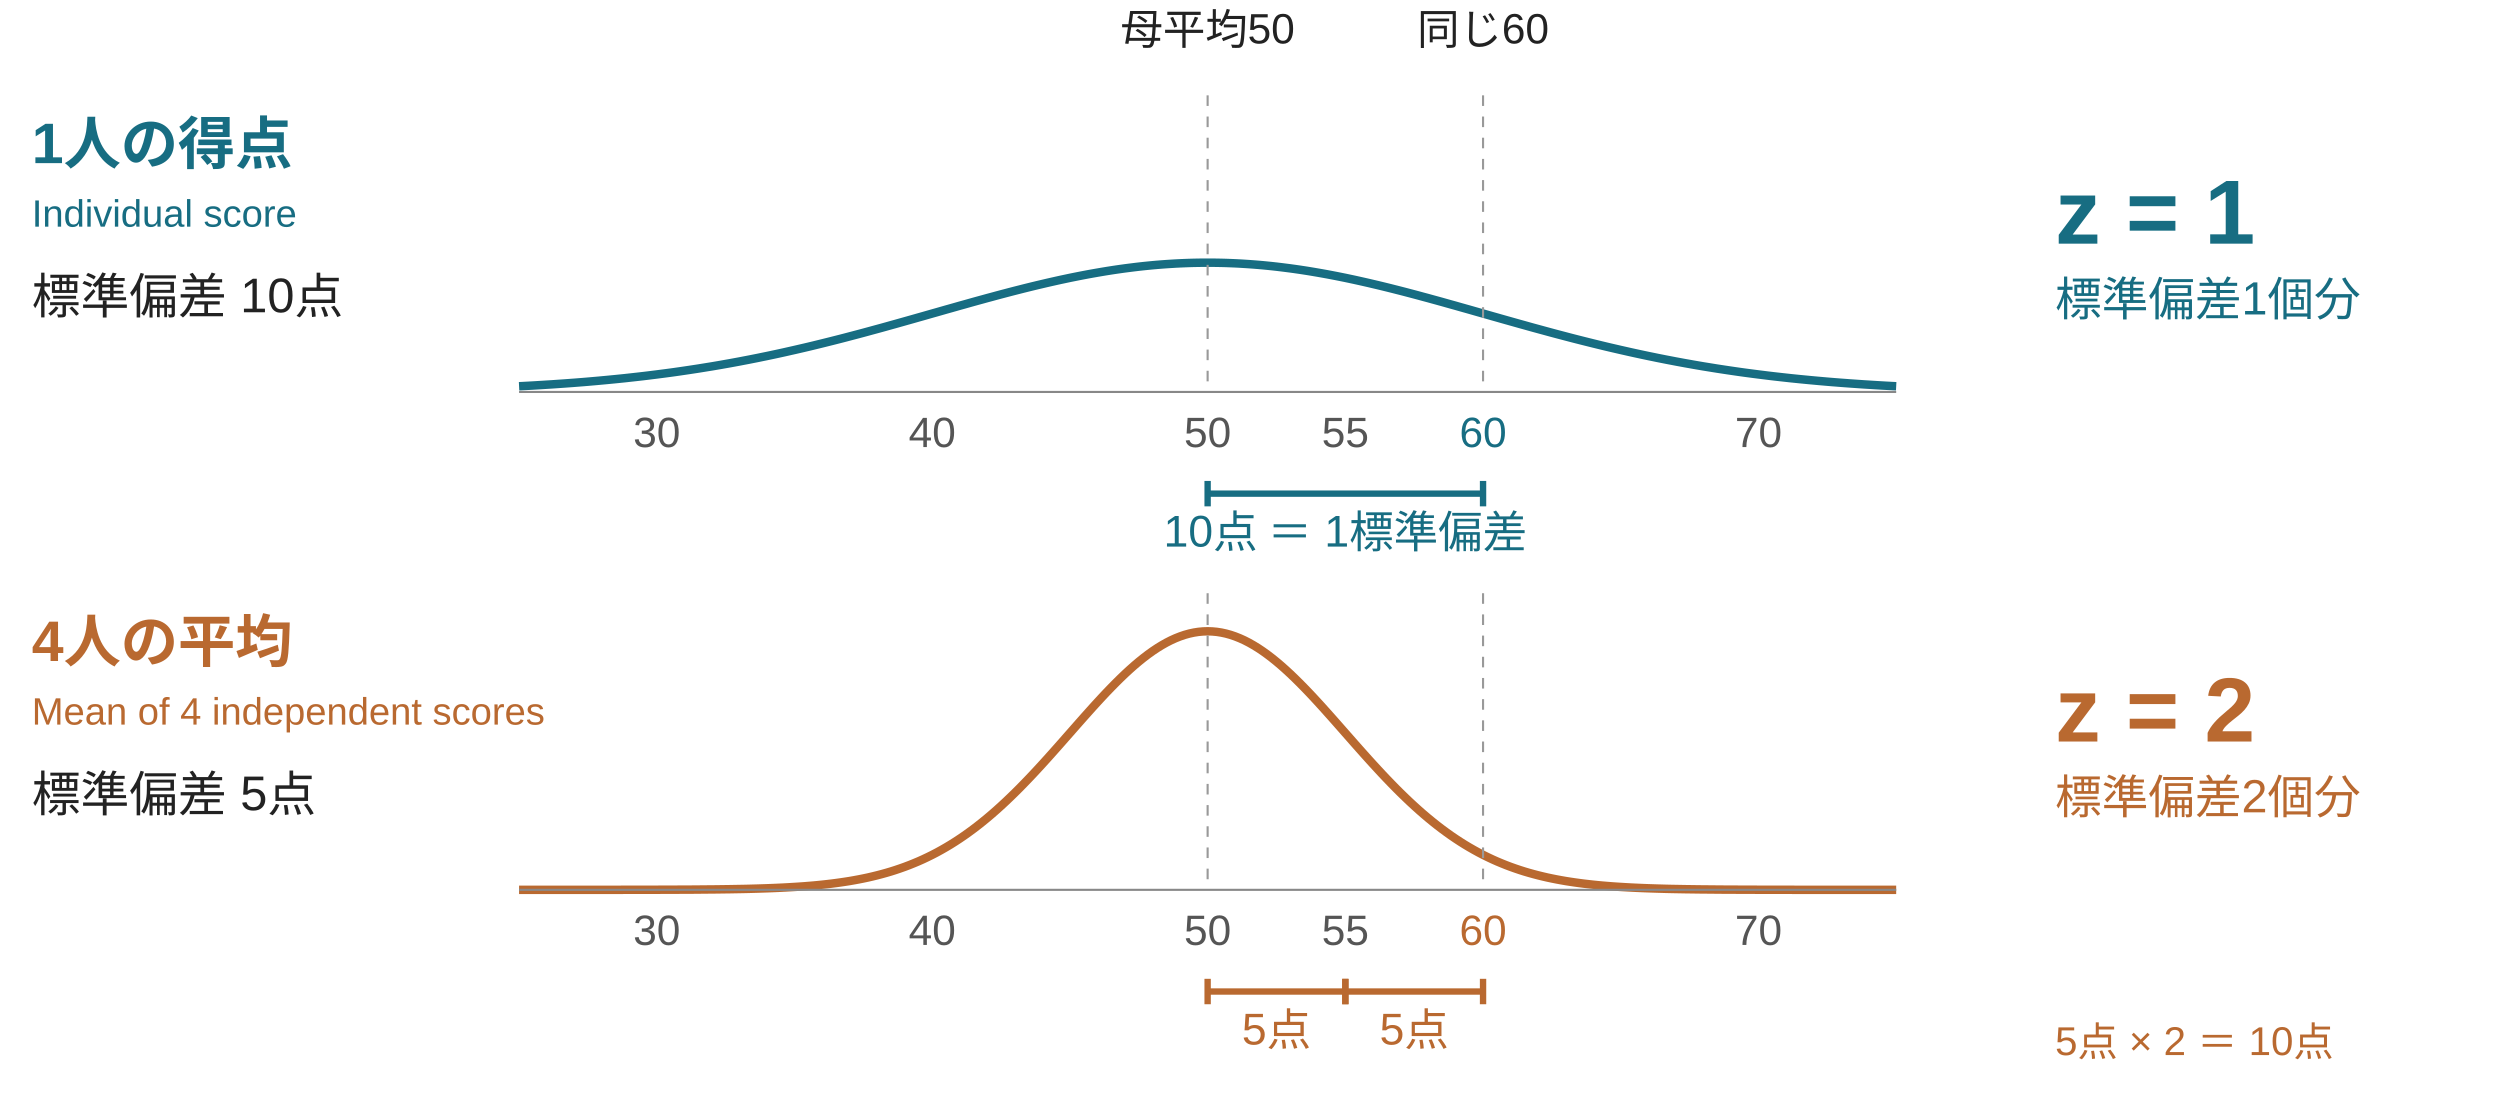
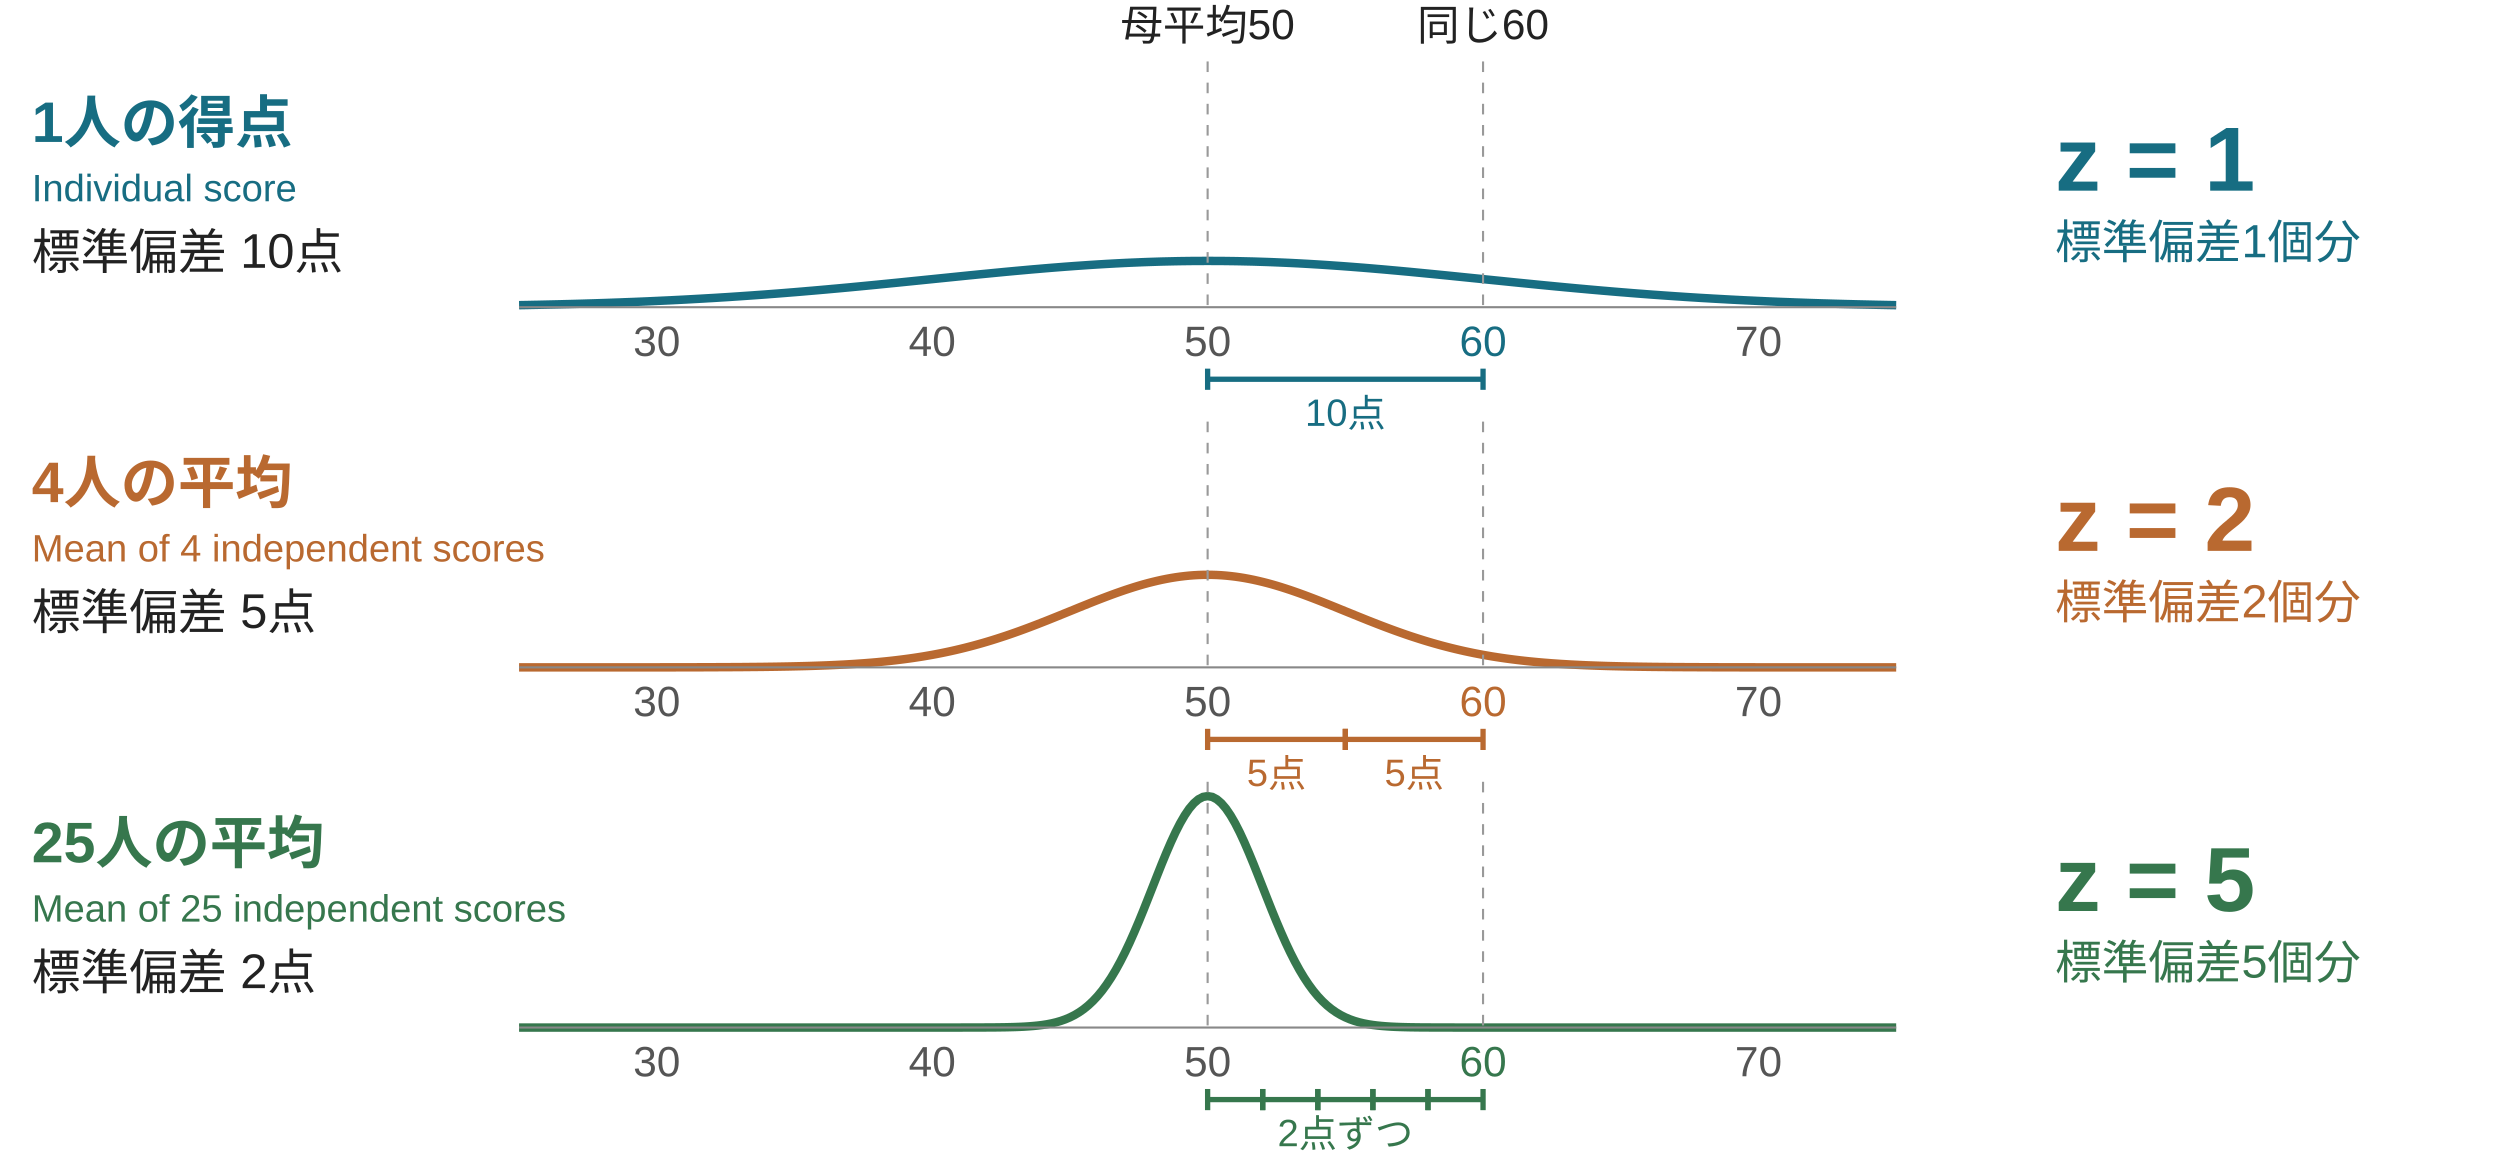
- <svg xmlns="http://www.w3.org/2000/svg" viewBox="0 0 1180 520" role="img" aria-label="同じ50点から60点の差10点。個人の標準偏差10点では1個分、4人の平均の標準偏差5点では2個分。">
+ <svg xmlns="http://www.w3.org/2000/svg" viewBox="0 0 1180 550" role="img" aria-label="同じ50点から60点の差10点。1人の標準偏差10点では1個分、4人の平均の標準偏差5点では2個分、25人の平均の標準偏差2点では5個分。">
  <g font-family="Arial,Hiragino Sans,sans-serif" fill="#222">
-     <text x="570" y="21" font-size="20" text-anchor="middle">母平均50</text>
-     <text x="700" y="21" font-size="20" text-anchor="middle">同じ60</text>
+     <text x="570" y="19" font-size="20" text-anchor="middle">母平均50</text>
+     <text x="700" y="19" font-size="20" text-anchor="middle">同じ60</text>
    <g>
-       <text x="15" y="77" font-size="27" fill="#176d82" font-weight="bold">1人の得点</text>
-       <text x="15" y="107" font-size="18" fill="#176d82">Individual score</text>
-       <text x="15" y="148" font-size="23">標準偏差 10点</text>
-       <path d="M245.00,182.32 L247.17,182.21 L249.33,182.09 L251.50,181.97 L253.67,181.84 L255.83,181.71 L258.00,181.57 L260.17,181.44 L262.33,181.29 L264.50,181.14 L266.67,180.99 L268.83,180.83 L271.00,180.67 L273.17,180.50 L275.33,180.33 L277.50,180.15 L279.67,179.96 L281.83,179.77 L284.00,179.57 L286.17,179.37 L288.33,179.16 L290.50,178.95 L292.67,178.73 L294.83,178.51 L297.00,178.27 L299.17,178.03 L301.33,177.79 L303.50,177.54 L305.67,177.28 L307.83,177.01 L310.00,176.74 L312.17,176.46 L314.33,176.18 L316.50,175.89 L318.67,175.59 L320.83,175.28 L323.00,174.96 L325.17,174.64 L327.33,174.31 L329.50,173.98 L331.67,173.63 L333.83,173.28 L336.00,172.93 L338.17,172.56 L340.33,172.19 L342.50,171.80 L344.67,171.42 L346.83,171.02 L349.00,170.62 L351.17,170.20 L353.33,169.79 L355.50,169.36 L357.67,168.93 L359.83,168.48 L362.00,168.04 L364.17,167.58 L366.33,167.12 L368.50,166.65 L370.67,166.17 L372.83,165.68 L375.00,165.19 L377.17,164.69 L379.33,164.19 L381.50,163.68 L383.67,163.16 L385.83,162.63 L388.00,162.10 L390.17,161.56 L392.33,161.02 L394.50,160.47 L396.67,159.92 L398.83,159.36 L401.00,158.79 L403.17,158.22 L405.33,157.65 L407.50,157.07 L409.67,156.48 L411.83,155.89 L414.00,155.30 L416.17,154.71 L418.33,154.11 L420.50,153.50 L422.67,152.90 L424.83,152.29 L427.00,151.68 L429.17,151.07 L431.33,150.46 L433.50,149.84 L435.67,149.23 L437.83,148.61 L440.00,147.99 L442.17,147.38 L444.33,146.76 L446.50,146.14 L448.67,145.53 L450.83,144.92 L453.00,144.30 L455.17,143.70 L457.33,143.09 L459.50,142.48 L461.67,141.88 L463.83,141.29 L466.00,140.69 L468.17,140.11 L470.33,139.52 L472.50,138.94 L474.67,138.37 L476.83,137.80 L479.00,137.24 L481.17,136.69 L483.33,136.14 L485.50,135.60 L487.67,135.07 L489.83,134.55 L492.00,134.04 L494.17,133.53 L496.33,133.04 L498.50,132.55 L500.67,132.07 L502.83,131.61 L505.00,131.15 L507.17,130.71 L509.33,130.28 L511.50,129.86 L513.67,129.45 L515.83,129.06 L518.00,128.68 L520.17,128.31 L522.33,127.95 L524.50,127.61 L526.67,127.28 L528.83,126.97 L531.00,126.67 L533.17,126.39 L535.33,126.12 L537.50,125.86 L539.67,125.62 L541.83,125.40 L544.00,125.19 L546.17,125.00 L548.33,124.83 L550.50,124.67 L552.67,124.53 L554.83,124.40 L557.00,124.29 L559.17,124.20 L561.33,124.12 L563.50,124.06 L565.67,124.02 L567.83,123.99 L570.00,123.99 L572.17,123.99 L574.33,124.02 L576.50,124.06 L578.67,124.12 L580.83,124.20 L583.00,124.29 L585.17,124.40 L587.33,124.53 L589.50,124.67 L591.67,124.83 L593.83,125.00 L596.00,125.19 L598.17,125.40 L600.33,125.62 L602.50,125.86 L604.67,126.12 L606.83,126.39 L609.00,126.67 L611.17,126.97 L613.33,127.28 L615.50,127.61 L617.67,127.95 L619.83,128.31 L622.00,128.68 L624.17,129.06 L626.33,129.45 L628.50,129.86 L630.67,130.28 L632.83,130.71 L635.00,131.15 L637.17,131.61 L639.33,132.07 L641.50,132.55 L643.67,133.04 L645.83,133.53 L648.00,134.04 L650.17,134.55 L652.33,135.07 L654.50,135.60 L656.67,136.14 L658.83,136.69 L661.00,137.24 L663.17,137.80 L665.33,138.37 L667.50,138.94 L669.67,139.52 L671.83,140.11 L674.00,140.69 L676.17,141.29 L678.33,141.88 L680.50,142.48 L682.67,143.09 L684.83,143.70 L687.00,144.30 L689.17,144.92 L691.33,145.53 L693.50,146.14 L695.67,146.76 L697.83,147.38 L700.00,147.99 L702.17,148.61 L704.33,149.23 L706.50,149.84 L708.67,150.46 L710.83,151.07 L713.00,151.68 L715.17,152.29 L717.33,152.90 L719.50,153.50 L721.67,154.11 L723.83,154.71 L726.00,155.30 L728.17,155.89 L730.33,156.48 L732.50,157.07 L734.67,157.65 L736.83,158.22 L739.00,158.79 L741.17,159.36 L743.33,159.92 L745.50,160.47 L747.67,161.02 L749.83,161.56 L752.00,162.10 L754.17,162.63 L756.33,163.16 L758.50,163.68 L760.67,164.19 L762.83,164.69 L765.00,165.19 L767.17,165.68 L769.33,166.17 L771.50,166.65 L773.67,167.12 L775.83,167.58 L778.00,168.04 L780.17,168.48 L782.33,168.93 L784.50,169.36 L786.67,169.79 L788.83,170.20 L791.00,170.62 L793.17,171.02 L795.33,171.42 L797.50,171.80 L799.67,172.19 L801.83,172.56 L804.00,172.93 L806.17,173.28 L808.33,173.63 L810.50,173.98 L812.67,174.31 L814.83,174.64 L817.00,174.96 L819.17,175.28 L821.33,175.59 L823.50,175.89 L825.67,176.18 L827.83,176.46 L830.00,176.74 L832.17,177.01 L834.33,177.28 L836.50,177.54 L838.67,177.79 L840.83,178.03 L843.00,178.27 L845.17,178.51 L847.33,178.73 L849.50,178.95 L851.67,179.16 L853.83,179.37 L856.00,179.57 L858.17,179.77 L860.33,179.96 L862.50,180.15 L864.67,180.33 L866.83,180.50 L869.00,180.67 L871.17,180.83 L873.33,180.99 L875.50,181.14 L877.67,181.29 L879.83,181.44 L882.00,181.57 L884.17,181.71 L886.33,181.84 L888.50,181.97 L890.67,182.09 L892.83,182.21 L895.00,182.32" fill="none" stroke="#176d82" stroke-width="4" />
-       <path d="M245 185H895" stroke="#888" />
-       <path d="M570 45V185 M700 45V185" stroke="#999" stroke-dasharray="5 5" />
-       <text x="310" y="211" text-anchor="middle" font-size="20" fill="#555">30</text>
-       <text x="440" y="211" text-anchor="middle" font-size="20" fill="#555">40</text>
-       <text x="570" y="211" text-anchor="middle" font-size="20" fill="#555">50</text>
-       <text x="635" y="211" text-anchor="middle" font-size="20" fill="#555">55</text>
-       <text x="700" y="211" text-anchor="middle" font-size="20" fill="#176d82">60</text>
-       <text x="830" y="211" text-anchor="middle" font-size="20" fill="#555">70</text>
-       <path d="M570 227v12 M570 233H700 M700 227v12" stroke="#176d82" stroke-width="3" fill="none" />
-       <text x="635" y="258" fill="#176d82" font-size="21" text-anchor="middle">10点 ＝ 1標準偏差</text>
-       <text x="970" y="115" fill="#176d82" font-size="43" font-weight="bold">z = 1</text>
-       <text x="970" y="149" fill="#176d82" font-size="22">標準偏差1個分</text>
+       <text x="15" y="67" font-size="27" fill="#176d82" font-weight="bold">1人の得点</text>
+       <text x="15" y="95" font-size="18" fill="#176d82">Individual score</text>
+       <text x="15" y="127" font-size="23">標準偏差 10点</text>
+       <path d="M245.00,144.04 L247.17,144.00 L249.33,143.96 L251.50,143.91 L253.67,143.87 L255.83,143.82 L258.00,143.77 L260.17,143.72 L262.33,143.67 L264.50,143.62 L266.67,143.56 L268.83,143.51 L271.00,143.45 L273.17,143.39 L275.33,143.33 L277.50,143.26 L279.67,143.20 L281.83,143.13 L284.00,143.06 L286.17,142.99 L288.33,142.91 L290.50,142.83 L292.67,142.76 L294.83,142.67 L297.00,142.59 L299.17,142.51 L301.33,142.42 L303.50,142.33 L305.67,142.24 L307.83,142.14 L310.00,142.04 L312.17,141.94 L314.33,141.84 L316.50,141.74 L318.67,141.63 L320.83,141.52 L323.00,141.41 L325.17,141.29 L327.33,141.17 L329.50,141.05 L331.67,140.93 L333.83,140.80 L336.00,140.68 L338.17,140.55 L340.33,140.41 L342.50,140.28 L344.67,140.14 L346.83,139.99 L349.00,139.85 L351.17,139.70 L353.33,139.55 L355.50,139.40 L357.67,139.24 L359.83,139.09 L362.00,138.93 L364.17,138.76 L366.33,138.60 L368.50,138.43 L370.67,138.26 L372.83,138.08 L375.00,137.91 L377.17,137.73 L379.33,137.55 L381.50,137.36 L383.67,137.18 L385.83,136.99 L388.00,136.80 L390.17,136.61 L392.33,136.41 L394.50,136.22 L396.67,136.02 L398.83,135.82 L401.00,135.62 L403.17,135.41 L405.33,135.21 L407.50,135.00 L409.67,134.79 L411.83,134.58 L414.00,134.37 L416.17,134.15 L418.33,133.94 L420.50,133.72 L422.67,133.51 L424.83,133.29 L427.00,133.07 L429.17,132.85 L431.33,132.63 L433.50,132.41 L435.67,132.19 L437.83,131.97 L440.00,131.75 L442.17,131.53 L444.33,131.31 L446.50,131.09 L448.67,130.87 L450.83,130.65 L453.00,130.43 L455.17,130.21 L457.33,129.99 L459.50,129.78 L461.67,129.56 L463.83,129.35 L466.00,129.14 L468.17,128.93 L470.33,128.72 L472.50,128.51 L474.67,128.30 L476.83,128.10 L479.00,127.90 L481.17,127.70 L483.33,127.51 L485.50,127.31 L487.67,127.12 L489.83,126.94 L492.00,126.75 L494.17,126.57 L496.33,126.39 L498.50,126.22 L500.67,126.05 L502.83,125.88 L505.00,125.72 L507.17,125.56 L509.33,125.41 L511.50,125.26 L513.67,125.11 L515.83,124.97 L518.00,124.83 L520.17,124.70 L522.33,124.57 L524.50,124.45 L526.67,124.33 L528.83,124.22 L531.00,124.11 L533.17,124.01 L535.33,123.92 L537.50,123.83 L539.67,123.74 L541.83,123.66 L544.00,123.59 L546.17,123.52 L548.33,123.45 L550.50,123.40 L552.67,123.35 L554.83,123.30 L557.00,123.26 L559.17,123.23 L561.33,123.20 L563.50,123.18 L565.67,123.17 L567.83,123.16 L570.00,123.15 L572.17,123.16 L574.33,123.17 L576.50,123.18 L578.67,123.20 L580.83,123.23 L583.00,123.26 L585.17,123.30 L587.33,123.35 L589.50,123.40 L591.67,123.45 L593.83,123.52 L596.00,123.59 L598.17,123.66 L600.33,123.74 L602.50,123.83 L604.67,123.92 L606.83,124.01 L609.00,124.11 L611.17,124.22 L613.33,124.33 L615.50,124.45 L617.67,124.57 L619.83,124.70 L622.00,124.83 L624.17,124.97 L626.33,125.11 L628.50,125.26 L630.67,125.41 L632.83,125.56 L635.00,125.72 L637.17,125.88 L639.33,126.05 L641.50,126.22 L643.67,126.39 L645.83,126.57 L648.00,126.75 L650.17,126.94 L652.33,127.12 L654.50,127.31 L656.67,127.51 L658.83,127.70 L661.00,127.90 L663.17,128.10 L665.33,128.30 L667.50,128.51 L669.67,128.72 L671.83,128.93 L674.00,129.14 L676.17,129.35 L678.33,129.56 L680.50,129.78 L682.67,129.99 L684.83,130.21 L687.00,130.43 L689.17,130.65 L691.33,130.87 L693.50,131.09 L695.67,131.31 L697.83,131.53 L700.00,131.75 L702.17,131.97 L704.33,132.19 L706.50,132.41 L708.67,132.63 L710.83,132.85 L713.00,133.07 L715.17,133.29 L717.33,133.51 L719.50,133.72 L721.67,133.94 L723.83,134.15 L726.00,134.37 L728.17,134.58 L730.33,134.79 L732.50,135.00 L734.67,135.21 L736.83,135.41 L739.00,135.62 L741.17,135.82 L743.33,136.02 L745.50,136.22 L747.67,136.41 L749.83,136.61 L752.00,136.80 L754.17,136.99 L756.33,137.18 L758.50,137.36 L760.67,137.55 L762.83,137.73 L765.00,137.91 L767.17,138.08 L769.33,138.26 L771.50,138.43 L773.67,138.60 L775.83,138.76 L778.00,138.93 L780.17,139.09 L782.33,139.24 L784.50,139.40 L786.67,139.55 L788.83,139.70 L791.00,139.85 L793.17,139.99 L795.33,140.14 L797.50,140.28 L799.67,140.41 L801.83,140.55 L804.00,140.68 L806.17,140.80 L808.33,140.93 L810.50,141.05 L812.67,141.17 L814.83,141.29 L817.00,141.41 L819.17,141.52 L821.33,141.63 L823.50,141.74 L825.67,141.84 L827.83,141.94 L830.00,142.04 L832.17,142.14 L834.33,142.24 L836.50,142.33 L838.67,142.42 L840.83,142.51 L843.00,142.59 L845.17,142.67 L847.33,142.76 L849.50,142.83 L851.67,142.91 L853.83,142.99 L856.00,143.06 L858.17,143.13 L860.33,143.20 L862.50,143.26 L864.67,143.33 L866.83,143.39 L869.00,143.45 L871.17,143.51 L873.33,143.56 L875.50,143.62 L877.67,143.67 L879.83,143.72 L882.00,143.77 L884.17,143.82 L886.33,143.87 L888.50,143.91 L890.67,143.96 L892.83,144.00 L895.00,144.04" fill="none" stroke="#176d82" stroke-width="4" />
+       <path d="M245 145H895" stroke="#888" />
+       <path d="M570 29V145 M700 29V145" stroke="#999" stroke-dasharray="5 5" />
+       <text x="310" y="168" text-anchor="middle" font-size="20" fill="#555">30</text>
+       <text x="440" y="168" text-anchor="middle" font-size="20" fill="#555">40</text>
+       <text x="570" y="168" text-anchor="middle" font-size="20" fill="#555">50</text>
+       <text x="700" y="168" text-anchor="middle" font-size="20" fill="#176d82">60</text>
+       <text x="830" y="168" text-anchor="middle" font-size="20" fill="#555">70</text>
+       <path d="M570 174v10 M570 179H700 M700 174v10" stroke="#176d82" stroke-width="2.5" fill="none" />
+       <text x="635" y="201" fill="#176d82" font-size="18" text-anchor="middle">10点</text>
+       <text x="970" y="90" fill="#176d82" font-size="43" font-weight="bold">z = 1</text>
+       <text x="970" y="122" fill="#176d82" font-size="22">標準偏差1個分</text>
    </g>
    <g>
-       <text x="15" y="312" font-size="27" fill="#b96930" font-weight="bold">4人の平均</text>
-       <text x="15" y="342" font-size="18" fill="#b96930">Mean of 4 independent scores</text>
-       <text x="15" y="383" font-size="23">標準偏差 5点</text>
-       <path d="M245.00,420.00 L247.17,420.00 L249.33,420.00 L251.50,420.00 L253.67,420.00 L255.83,420.00 L258.00,420.00 L260.17,420.00 L262.33,420.00 L264.50,420.00 L266.67,420.00 L268.83,420.00 L271.00,420.00 L273.17,420.00 L275.33,420.00 L277.50,420.00 L279.67,419.99 L281.83,419.99 L284.00,419.99 L286.17,419.99 L288.33,419.99 L290.50,419.99 L292.67,419.99 L294.83,419.98 L297.00,419.98 L299.17,419.98 L301.33,419.98 L303.50,419.97 L305.67,419.97 L307.83,419.96 L310.00,419.96 L312.17,419.95 L314.33,419.95 L316.50,419.94 L318.67,419.93 L320.83,419.92 L323.00,419.91 L325.17,419.90 L327.33,419.89 L329.50,419.87 L331.67,419.85 L333.83,419.83 L336.00,419.81 L338.17,419.79 L340.33,419.76 L342.50,419.73 L344.67,419.70 L346.83,419.66 L349.00,419.62 L351.17,419.58 L353.33,419.53 L355.50,419.47 L357.67,419.41 L359.83,419.34 L362.00,419.27 L364.17,419.19 L366.33,419.10 L368.50,419.00 L370.67,418.89 L372.83,418.77 L375.00,418.64 L377.17,418.50 L379.33,418.35 L381.50,418.18 L383.67,418.00 L385.83,417.80 L388.00,417.58 L390.17,417.34 L392.33,417.09 L394.50,416.81 L396.67,416.51 L398.83,416.19 L401.00,415.85 L403.17,415.47 L405.33,415.07 L407.50,414.64 L409.67,414.18 L411.83,413.68 L414.00,413.15 L416.17,412.58 L418.33,411.98 L420.50,411.34 L422.67,410.65 L424.83,409.92 L427.00,409.15 L429.17,408.33 L431.33,407.46 L433.50,406.55 L435.67,405.58 L437.83,404.56 L440.00,403.49 L442.17,402.36 L444.33,401.17 L446.50,399.93 L448.67,398.63 L450.83,397.27 L453.00,395.85 L455.17,394.37 L457.33,392.83 L459.50,391.23 L461.67,389.57 L463.83,387.85 L466.00,386.07 L468.17,384.23 L470.33,382.34 L472.50,380.38 L474.67,378.37 L476.83,376.31 L479.00,374.20 L481.17,372.04 L483.33,369.83 L485.50,367.58 L487.67,365.29 L489.83,362.96 L492.00,360.60 L494.17,358.21 L496.33,355.80 L498.50,353.36 L500.67,350.91 L502.83,348.45 L505.00,345.99 L507.17,343.52 L509.33,341.06 L511.50,338.61 L513.67,336.18 L515.83,333.77 L518.00,331.39 L520.17,329.04 L522.33,326.74 L524.50,324.49 L526.67,322.29 L528.83,320.15 L531.00,318.07 L533.17,316.07 L535.33,314.15 L537.50,312.31 L539.67,310.56 L541.83,308.91 L544.00,307.35 L546.17,305.90 L548.33,304.57 L550.50,303.34 L552.67,302.23 L554.83,301.25 L557.00,300.39 L559.17,299.65 L561.33,299.05 L563.50,298.58 L565.67,298.24 L567.83,298.04 L570.00,297.97 L572.17,298.04 L574.33,298.24 L576.50,298.58 L578.67,299.05 L580.83,299.65 L583.00,300.39 L585.17,301.25 L587.33,302.23 L589.50,303.34 L591.67,304.57 L593.83,305.90 L596.00,307.35 L598.17,308.91 L600.33,310.56 L602.50,312.31 L604.67,314.15 L606.83,316.07 L609.00,318.07 L611.17,320.15 L613.33,322.29 L615.50,324.49 L617.67,326.74 L619.83,329.04 L622.00,331.39 L624.17,333.77 L626.33,336.18 L628.50,338.61 L630.67,341.06 L632.83,343.52 L635.00,345.99 L637.17,348.45 L639.33,350.91 L641.50,353.36 L643.67,355.80 L645.83,358.21 L648.00,360.60 L650.17,362.96 L652.33,365.29 L654.50,367.58 L656.67,369.83 L658.83,372.04 L661.00,374.20 L663.17,376.31 L665.33,378.37 L667.50,380.38 L669.67,382.34 L671.83,384.23 L674.00,386.07 L676.17,387.85 L678.33,389.57 L680.50,391.23 L682.67,392.83 L684.83,394.37 L687.00,395.85 L689.17,397.27 L691.33,398.63 L693.50,399.93 L695.67,401.17 L697.83,402.36 L700.00,403.49 L702.17,404.56 L704.33,405.58 L706.50,406.55 L708.67,407.46 L710.83,408.33 L713.00,409.15 L715.17,409.92 L717.33,410.65 L719.50,411.34 L721.67,411.98 L723.83,412.58 L726.00,413.15 L728.17,413.68 L730.33,414.18 L732.50,414.64 L734.67,415.07 L736.83,415.47 L739.00,415.85 L741.17,416.19 L743.33,416.51 L745.50,416.81 L747.67,417.09 L749.83,417.34 L752.00,417.58 L754.17,417.80 L756.33,418.00 L758.50,418.18 L760.67,418.35 L762.83,418.50 L765.00,418.64 L767.17,418.77 L769.33,418.89 L771.50,419.00 L773.67,419.10 L775.83,419.19 L778.00,419.27 L780.17,419.34 L782.33,419.41 L784.50,419.47 L786.67,419.53 L788.83,419.58 L791.00,419.62 L793.17,419.66 L795.33,419.70 L797.50,419.73 L799.67,419.76 L801.83,419.79 L804.00,419.81 L806.17,419.83 L808.33,419.85 L810.50,419.87 L812.67,419.89 L814.83,419.90 L817.00,419.91 L819.17,419.92 L821.33,419.93 L823.50,419.94 L825.67,419.95 L827.83,419.95 L830.00,419.96 L832.17,419.96 L834.33,419.97 L836.50,419.97 L838.67,419.98 L840.83,419.98 L843.00,419.98 L845.17,419.98 L847.33,419.99 L849.50,419.99 L851.67,419.99 L853.83,419.99 L856.00,419.99 L858.17,419.99 L860.33,419.99 L862.50,420.00 L864.67,420.00 L866.83,420.00 L869.00,420.00 L871.17,420.00 L873.33,420.00 L875.50,420.00 L877.67,420.00 L879.83,420.00 L882.00,420.00 L884.17,420.00 L886.33,420.00 L888.50,420.00 L890.67,420.00 L892.83,420.00 L895.00,420.00" fill="none" stroke="#b96930" stroke-width="4" />
-       <path d="M245 420H895" stroke="#888" />
-       <path d="M570 280V420 M700 280V420" stroke="#999" stroke-dasharray="5 5" />
-       <text x="310" y="446" text-anchor="middle" font-size="20" fill="#555">30</text>
-       <text x="440" y="446" text-anchor="middle" font-size="20" fill="#555">40</text>
-       <text x="570" y="446" text-anchor="middle" font-size="20" fill="#555">50</text>
-       <text x="635" y="446" text-anchor="middle" font-size="20" fill="#555">55</text>
-       <text x="700" y="446" text-anchor="middle" font-size="20" fill="#b96930">60</text>
-       <text x="830" y="446" text-anchor="middle" font-size="20" fill="#555">70</text>
-       <path d="M570 462v12 M570 468H635 M635 462v12" stroke="#b96930" stroke-width="3" fill="none" />
-       <text x="602.5" y="493" fill="#b96930" font-size="21" text-anchor="middle">5点</text>
-       <path d="M635 462v12 M635 468H700 M700 462v12" stroke="#b96930" stroke-width="3" fill="none" />
-       <text x="667.5" y="493" fill="#b96930" font-size="21" text-anchor="middle">5点</text>
-       <text x="970" y="350" fill="#b96930" font-size="43" font-weight="bold">z = 2</text>
-       <text x="970" y="384" fill="#b96930" font-size="22">標準偏差2個分</text>
+       <text x="15" y="237" font-size="27" fill="#b96930" font-weight="bold">4人の平均</text>
+       <text x="15" y="265" font-size="18" fill="#b96930">Mean of 4 independent scores</text>
+       <text x="15" y="297" font-size="23">標準偏差 5点</text>
+       <path d="M245.00,315.00 L247.17,315.00 L249.33,315.00 L251.50,315.00 L253.67,315.00 L255.83,315.00 L258.00,315.00 L260.17,315.00 L262.33,315.00 L264.50,315.00 L266.67,315.00 L268.83,315.00 L271.00,315.00 L273.17,315.00 L275.33,315.00 L277.50,315.00 L279.67,315.00 L281.83,315.00 L284.00,315.00 L286.17,315.00 L288.33,315.00 L290.50,315.00 L292.67,315.00 L294.83,314.99 L297.00,314.99 L299.17,314.99 L301.33,314.99 L303.50,314.99 L305.67,314.99 L307.83,314.99 L310.00,314.99 L312.17,314.98 L314.33,314.98 L316.50,314.98 L318.67,314.98 L320.83,314.97 L323.00,314.97 L325.17,314.96 L327.33,314.96 L329.50,314.95 L331.67,314.95 L333.83,314.94 L336.00,314.93 L338.17,314.92 L340.33,314.91 L342.50,314.90 L344.67,314.89 L346.83,314.88 L349.00,314.87 L351.17,314.85 L353.33,314.83 L355.50,314.81 L357.67,314.79 L359.83,314.77 L362.00,314.74 L364.17,314.71 L366.33,314.68 L368.50,314.64 L370.67,314.60 L372.83,314.56 L375.00,314.51 L377.17,314.46 L379.33,314.41 L381.50,314.35 L383.67,314.28 L385.83,314.21 L388.00,314.13 L390.17,314.05 L392.33,313.96 L394.50,313.86 L396.67,313.75 L398.83,313.64 L401.00,313.51 L403.17,313.38 L405.33,313.23 L407.50,313.08 L409.67,312.91 L411.83,312.74 L414.00,312.55 L416.17,312.34 L418.33,312.13 L420.50,311.90 L422.67,311.65 L424.83,311.39 L427.00,311.11 L429.17,310.82 L431.33,310.51 L433.50,310.18 L435.67,309.84 L437.83,309.47 L440.00,309.09 L442.17,308.68 L444.33,308.26 L446.50,307.81 L448.67,307.35 L450.83,306.86 L453.00,306.35 L455.17,305.82 L457.33,305.27 L459.50,304.70 L461.67,304.10 L463.83,303.49 L466.00,302.85 L468.17,302.19 L470.33,301.51 L472.50,300.81 L474.67,300.10 L476.83,299.36 L479.00,298.60 L481.17,297.83 L483.33,297.04 L485.50,296.23 L487.67,295.41 L489.83,294.58 L492.00,293.73 L494.17,292.88 L496.33,292.01 L498.50,291.14 L500.67,290.26 L502.83,289.38 L505.00,288.50 L507.17,287.62 L509.33,286.73 L511.50,285.86 L513.67,284.99 L515.83,284.12 L518.00,283.27 L520.17,282.43 L522.33,281.61 L524.50,280.80 L526.67,280.01 L528.83,279.25 L531.00,278.50 L533.17,277.79 L535.33,277.10 L537.50,276.44 L539.67,275.81 L541.83,275.22 L544.00,274.67 L546.17,274.15 L548.33,273.67 L550.50,273.23 L552.67,272.83 L554.83,272.48 L557.00,272.17 L559.17,271.91 L561.33,271.69 L563.50,271.52 L565.67,271.40 L567.83,271.33 L570.00,271.31 L572.17,271.33 L574.33,271.40 L576.50,271.52 L578.67,271.69 L580.83,271.91 L583.00,272.17 L585.17,272.48 L587.33,272.83 L589.50,273.23 L591.67,273.67 L593.83,274.15 L596.00,274.67 L598.17,275.22 L600.33,275.81 L602.50,276.44 L604.67,277.10 L606.83,277.79 L609.00,278.50 L611.17,279.25 L613.33,280.01 L615.50,280.80 L617.67,281.61 L619.83,282.43 L622.00,283.27 L624.17,284.12 L626.33,284.99 L628.50,285.86 L630.67,286.73 L632.83,287.62 L635.00,288.50 L637.17,289.38 L639.33,290.26 L641.50,291.14 L643.67,292.01 L645.83,292.88 L648.00,293.73 L650.17,294.58 L652.33,295.41 L654.50,296.23 L656.67,297.04 L658.83,297.83 L661.00,298.60 L663.17,299.36 L665.33,300.10 L667.50,300.81 L669.67,301.51 L671.83,302.19 L674.00,302.85 L676.17,303.49 L678.33,304.10 L680.50,304.70 L682.67,305.27 L684.83,305.82 L687.00,306.35 L689.17,306.86 L691.33,307.35 L693.50,307.81 L695.67,308.26 L697.83,308.68 L700.00,309.09 L702.17,309.47 L704.33,309.84 L706.50,310.18 L708.67,310.51 L710.83,310.82 L713.00,311.11 L715.17,311.39 L717.33,311.65 L719.50,311.90 L721.67,312.13 L723.83,312.34 L726.00,312.55 L728.17,312.74 L730.33,312.91 L732.50,313.08 L734.67,313.23 L736.83,313.38 L739.00,313.51 L741.17,313.64 L743.33,313.75 L745.50,313.86 L747.67,313.96 L749.83,314.05 L752.00,314.13 L754.17,314.21 L756.33,314.28 L758.50,314.35 L760.67,314.41 L762.83,314.46 L765.00,314.51 L767.17,314.56 L769.33,314.60 L771.50,314.64 L773.67,314.68 L775.83,314.71 L778.00,314.74 L780.17,314.77 L782.33,314.79 L784.50,314.81 L786.67,314.83 L788.83,314.85 L791.00,314.87 L793.17,314.88 L795.33,314.89 L797.50,314.90 L799.67,314.91 L801.83,314.92 L804.00,314.93 L806.17,314.94 L808.33,314.95 L810.50,314.95 L812.67,314.96 L814.83,314.96 L817.00,314.97 L819.17,314.97 L821.33,314.98 L823.50,314.98 L825.67,314.98 L827.83,314.98 L830.00,314.99 L832.17,314.99 L834.33,314.99 L836.50,314.99 L838.67,314.99 L840.83,314.99 L843.00,314.99 L845.17,314.99 L847.33,315.00 L849.50,315.00 L851.67,315.00 L853.83,315.00 L856.00,315.00 L858.17,315.00 L860.33,315.00 L862.50,315.00 L864.67,315.00 L866.83,315.00 L869.00,315.00 L871.17,315.00 L873.33,315.00 L875.50,315.00 L877.67,315.00 L879.83,315.00 L882.00,315.00 L884.17,315.00 L886.33,315.00 L888.50,315.00 L890.67,315.00 L892.83,315.00 L895.00,315.00" fill="none" stroke="#b96930" stroke-width="4" />
+       <path d="M245 315H895" stroke="#888" />
+       <path d="M570 199V315 M700 199V315" stroke="#999" stroke-dasharray="5 5" />
+       <text x="310" y="338" text-anchor="middle" font-size="20" fill="#555">30</text>
+       <text x="440" y="338" text-anchor="middle" font-size="20" fill="#555">40</text>
+       <text x="570" y="338" text-anchor="middle" font-size="20" fill="#555">50</text>
+       <text x="700" y="338" text-anchor="middle" font-size="20" fill="#b96930">60</text>
+       <text x="830" y="338" text-anchor="middle" font-size="20" fill="#555">70</text>
+       <path d="M570 344v10 M570 349H635 M635 344v10" stroke="#b96930" stroke-width="2.5" fill="none" />
+       <text x="602.5" y="371" fill="#b96930" font-size="18" text-anchor="middle">5点</text>
+       <path d="M635 344v10 M635 349H700 M700 344v10" stroke="#b96930" stroke-width="2.5" fill="none" />
+       <text x="667.5" y="371" fill="#b96930" font-size="18" text-anchor="middle">5点</text>
+       <text x="970" y="260" fill="#b96930" font-size="43" font-weight="bold">z = 2</text>
+       <text x="970" y="292" fill="#b96930" font-size="22">標準偏差2個分</text>
    </g>
-     <text x="970" y="498" font-size="19" fill="#b96930">5点 × 2 ＝ 10点</text>
+     <g>
+       <text x="15" y="407" font-size="27" fill="#36774d" font-weight="bold">25人の平均</text>
+       <text x="15" y="435" font-size="18" fill="#36774d">Mean of 25 independent scores</text>
+       <text x="15" y="467" font-size="23">標準偏差 2点</text>
+       <path d="M245.00,485.00 L247.17,485.00 L249.33,485.00 L251.50,485.00 L253.67,485.00 L255.83,485.00 L258.00,485.00 L260.17,485.00 L262.33,485.00 L264.50,485.00 L266.67,485.00 L268.83,485.00 L271.00,485.00 L273.17,485.00 L275.33,485.00 L277.50,485.00 L279.67,485.00 L281.83,485.00 L284.00,485.00 L286.17,485.00 L288.33,485.00 L290.50,485.00 L292.67,485.00 L294.83,485.00 L297.00,485.00 L299.17,485.00 L301.33,485.00 L303.50,485.00 L305.67,485.00 L307.83,485.00 L310.00,485.00 L312.17,485.00 L314.33,485.00 L316.50,485.00 L318.67,485.00 L320.83,485.00 L323.00,485.00 L325.17,485.00 L327.33,485.00 L329.50,485.00 L331.67,485.00 L333.83,485.00 L336.00,485.00 L338.17,485.00 L340.33,485.00 L342.50,485.00 L344.67,485.00 L346.83,485.00 L349.00,485.00 L351.17,485.00 L353.33,485.00 L355.50,485.00 L357.67,485.00 L359.83,485.00 L362.00,485.00 L364.17,485.00 L366.33,485.00 L368.50,485.00 L370.67,485.00 L372.83,485.00 L375.00,485.00 L377.17,485.00 L379.33,485.00 L381.50,485.00 L383.67,485.00 L385.83,485.00 L388.00,485.00 L390.17,485.00 L392.33,485.00 L394.50,485.00 L396.67,485.00 L398.83,485.00 L401.00,485.00 L403.17,485.00 L405.33,485.00 L407.50,485.00 L409.67,485.00 L411.83,485.00 L414.00,485.00 L416.17,485.00 L418.33,485.00 L420.50,485.00 L422.67,485.00 L424.83,485.00 L427.00,485.00 L429.17,485.00 L431.33,485.00 L433.50,485.00 L435.67,485.00 L437.83,485.00 L440.00,485.00 L442.17,485.00 L444.33,485.00 L446.50,485.00 L448.67,485.00 L450.83,485.00 L453.00,485.00 L455.17,484.99 L457.33,484.99 L459.50,484.99 L461.67,484.98 L463.83,484.97 L466.00,484.96 L468.17,484.95 L470.33,484.93 L472.50,484.90 L474.67,484.87 L476.83,484.82 L479.00,484.76 L481.17,484.68 L483.33,484.58 L485.50,484.44 L487.67,484.27 L489.83,484.06 L492.00,483.79 L494.17,483.45 L496.33,483.03 L498.50,482.51 L500.67,481.88 L502.83,481.12 L505.00,480.20 L507.17,479.11 L509.33,477.82 L511.50,476.31 L513.67,474.55 L515.83,472.53 L518.00,470.22 L520.17,467.60 L522.33,464.65 L524.50,461.38 L526.67,457.76 L528.83,453.81 L531.00,449.54 L533.17,444.95 L535.33,440.09 L537.50,434.99 L539.67,429.69 L541.83,424.25 L544.00,418.75 L546.17,413.24 L548.33,407.81 L550.50,402.55 L552.67,397.53 L554.83,392.86 L557.00,388.60 L559.17,384.85 L561.33,381.67 L563.50,379.13 L565.67,377.27 L567.83,376.14 L570.00,375.77 L572.17,376.14 L574.33,377.27 L576.50,379.13 L578.67,381.67 L580.83,384.85 L583.00,388.60 L585.17,392.86 L587.33,397.53 L589.50,402.55 L591.67,407.81 L593.83,413.24 L596.00,418.75 L598.17,424.25 L600.33,429.69 L602.50,434.99 L604.67,440.09 L606.83,444.95 L609.00,449.54 L611.17,453.81 L613.33,457.76 L615.50,461.38 L617.67,464.65 L619.83,467.60 L622.00,470.22 L624.17,472.53 L626.33,474.55 L628.50,476.31 L630.67,477.82 L632.83,479.11 L635.00,480.20 L637.17,481.12 L639.33,481.88 L641.50,482.51 L643.67,483.03 L645.83,483.45 L648.00,483.79 L650.17,484.06 L652.33,484.27 L654.50,484.44 L656.67,484.58 L658.83,484.68 L661.00,484.76 L663.17,484.82 L665.33,484.87 L667.50,484.90 L669.67,484.93 L671.83,484.95 L674.00,484.96 L676.17,484.97 L678.33,484.98 L680.50,484.99 L682.67,484.99 L684.83,484.99 L687.00,485.00 L689.17,485.00 L691.33,485.00 L693.50,485.00 L695.67,485.00 L697.83,485.00 L700.00,485.00 L702.17,485.00 L704.33,485.00 L706.50,485.00 L708.67,485.00 L710.83,485.00 L713.00,485.00 L715.17,485.00 L717.33,485.00 L719.50,485.00 L721.67,485.00 L723.83,485.00 L726.00,485.00 L728.17,485.00 L730.33,485.00 L732.50,485.00 L734.67,485.00 L736.83,485.00 L739.00,485.00 L741.17,485.00 L743.33,485.00 L745.50,485.00 L747.67,485.00 L749.83,485.00 L752.00,485.00 L754.17,485.00 L756.33,485.00 L758.50,485.00 L760.67,485.00 L762.83,485.00 L765.00,485.00 L767.17,485.00 L769.33,485.00 L771.50,485.00 L773.67,485.00 L775.83,485.00 L778.00,485.00 L780.17,485.00 L782.33,485.00 L784.50,485.00 L786.67,485.00 L788.83,485.00 L791.00,485.00 L793.17,485.00 L795.33,485.00 L797.50,485.00 L799.67,485.00 L801.83,485.00 L804.00,485.00 L806.17,485.00 L808.33,485.00 L810.50,485.00 L812.67,485.00 L814.83,485.00 L817.00,485.00 L819.17,485.00 L821.33,485.00 L823.50,485.00 L825.67,485.00 L827.83,485.00 L830.00,485.00 L832.17,485.00 L834.33,485.00 L836.50,485.00 L838.67,485.00 L840.83,485.00 L843.00,485.00 L845.17,485.00 L847.33,485.00 L849.50,485.00 L851.67,485.00 L853.83,485.00 L856.00,485.00 L858.17,485.00 L860.33,485.00 L862.50,485.00 L864.67,485.00 L866.83,485.00 L869.00,485.00 L871.17,485.00 L873.33,485.00 L875.50,485.00 L877.67,485.00 L879.83,485.00 L882.00,485.00 L884.17,485.00 L886.33,485.00 L888.50,485.00 L890.67,485.00 L892.83,485.00 L895.00,485.00" fill="none" stroke="#36774d" stroke-width="4" />
+       <path d="M245 485H895" stroke="#888" />
+       <path d="M570 369V485 M700 369V485" stroke="#999" stroke-dasharray="5 5" />
+       <text x="310" y="508" text-anchor="middle" font-size="20" fill="#555">30</text>
+       <text x="440" y="508" text-anchor="middle" font-size="20" fill="#555">40</text>
+       <text x="570" y="508" text-anchor="middle" font-size="20" fill="#555">50</text>
+       <text x="700" y="508" text-anchor="middle" font-size="20" fill="#36774d">60</text>
+       <text x="830" y="508" text-anchor="middle" font-size="20" fill="#555">70</text>
+       <path d="M570 514v10 M570 519H596 M596 514v10" stroke="#36774d" stroke-width="2.5" fill="none" />
+       <text x="583" y="541" fill="#36774d" font-size="18" text-anchor="middle" />
+       <path d="M596 514v10 M596 519H622 M622 514v10" stroke="#36774d" stroke-width="2.5" fill="none" />
+       <text x="609" y="541" fill="#36774d" font-size="18" text-anchor="middle" />
+       <path d="M622 514v10 M622 519H648 M648 514v10" stroke="#36774d" stroke-width="2.5" fill="none" />
+       <text x="635" y="541" fill="#36774d" font-size="18" text-anchor="middle">2点ずつ</text>
+       <path d="M648 514v10 M648 519H674 M674 514v10" stroke="#36774d" stroke-width="2.5" fill="none" />
+       <text x="661" y="541" fill="#36774d" font-size="18" text-anchor="middle" />
+       <path d="M674 514v10 M674 519H700 M700 514v10" stroke="#36774d" stroke-width="2.5" fill="none" />
+       <text x="687" y="541" fill="#36774d" font-size="18" text-anchor="middle" />
+       <text x="970" y="430" fill="#36774d" font-size="43" font-weight="bold">z = 5</text>
+       <text x="970" y="462" fill="#36774d" font-size="22">標準偏差5個分</text>
+     </g>
  </g>
</svg>
